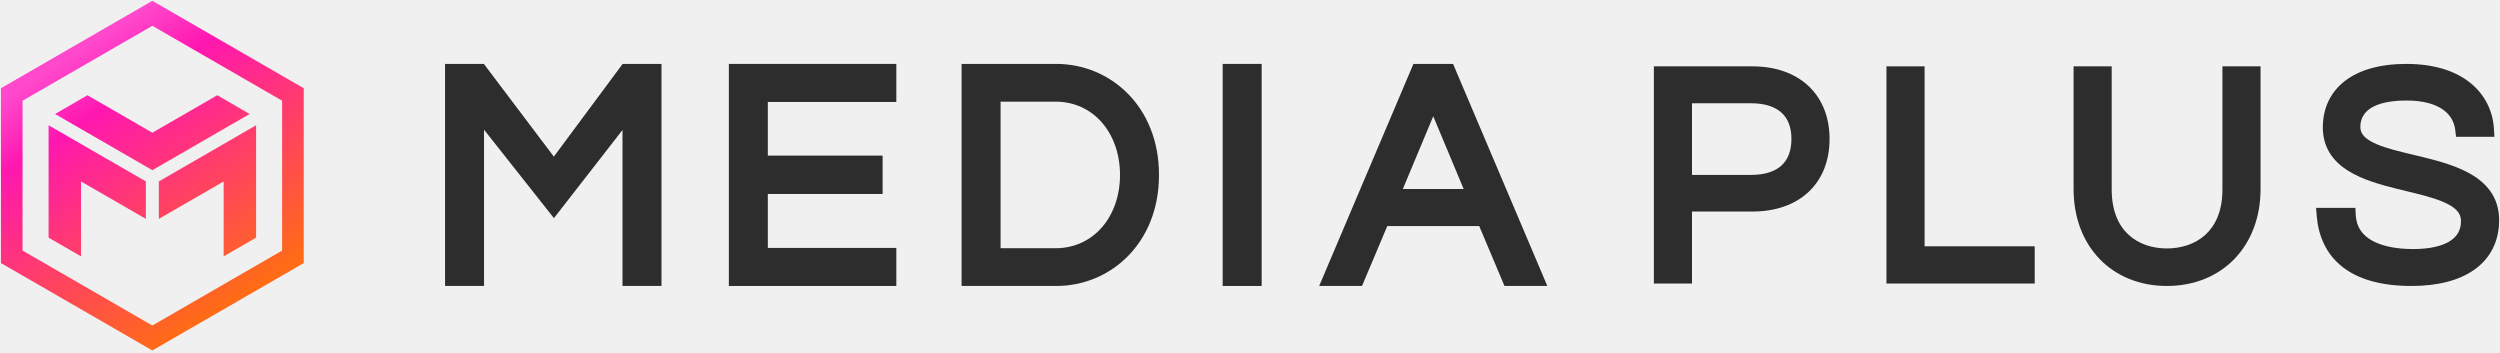
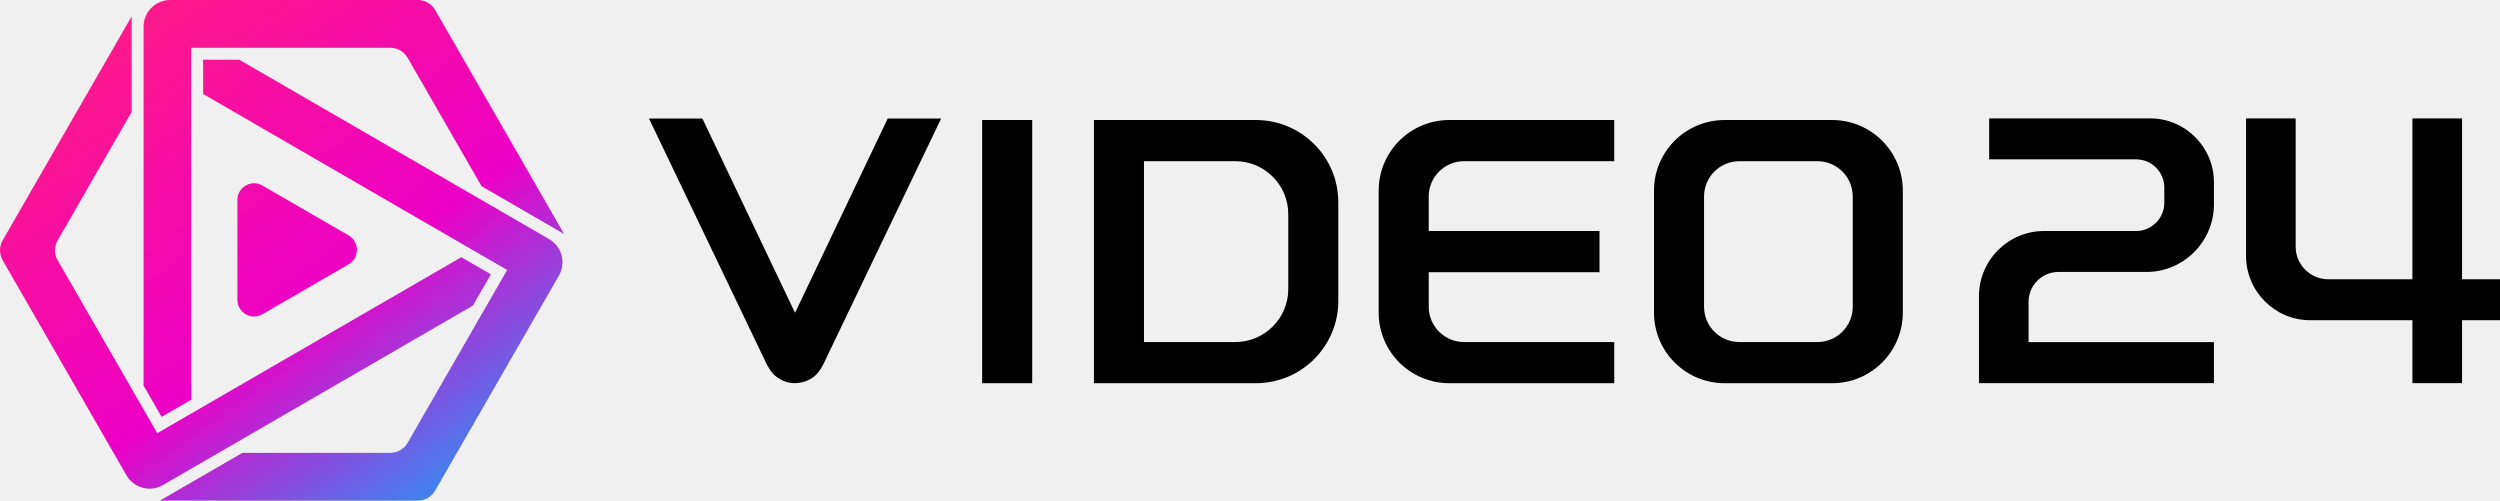
- <svg xmlns="http://www.w3.org/2000/svg" width="858" height="121" viewBox="0 0 858 121" fill="none">
-   <path fill-rule="evenodd" clip-rule="evenodd" d="M580.694 72.6V97.305H567.609V22.77H601.422C609.311 22.77 615.972 25.099 620.683 29.526C625.411 33.969 627.907 40.276 627.907 47.685C627.907 55.142 625.414 61.453 620.68 65.887C615.965 70.302 609.302 72.6 601.422 72.6H580.694ZM611.474 38.72C609.329 36.737 605.913 35.437 600.898 35.437H580.694V60.038H600.898C605.913 60.038 609.326 58.739 611.47 56.747C613.586 54.78 614.821 51.807 614.821 47.685C614.821 43.624 613.591 40.676 611.474 38.72Z" fill="#2D2D2D" />
-   <path d="M660.521 22.77H647.435V97.305H698.312V84.534H660.521V22.77Z" fill="#2D2D2D" />
-   <path d="M775.822 22.77H762.737V65.062C762.737 72.508 760.294 77.467 756.877 80.585C753.414 83.746 748.673 85.266 743.684 85.266C738.697 85.266 733.986 83.747 730.55 80.591C727.159 77.476 724.737 72.517 724.737 65.062V22.77H711.651V64.853C711.651 74.65 714.889 83.002 720.619 88.919C726.353 94.841 734.409 98.142 743.684 98.142C753.014 98.142 761.095 94.814 766.842 88.88C772.582 82.951 775.822 74.601 775.822 64.853V22.77Z" fill="#2D2D2D" />
-   <path d="M842.645 44.65L842.925 46.952H856.085L855.917 44.177C855.561 38.315 852.998 32.672 847.919 28.528C842.861 24.402 835.524 21.933 825.877 21.933C816.835 21.933 809.678 23.971 804.721 27.822C799.684 31.737 797.194 37.318 797.194 43.707C797.194 50.754 800.813 55.424 805.825 58.583C810.673 61.639 816.993 63.403 822.891 64.868C823.931 65.126 824.956 65.375 825.962 65.619L825.966 65.62L825.968 65.62C830.864 66.808 835.305 67.886 838.771 69.407C842.931 71.233 844.615 73.215 844.615 75.845C844.615 78.987 843.282 81.223 840.726 82.806C838.012 84.486 833.805 85.476 828.18 85.476C822.396 85.476 817.462 84.486 814.007 82.52C810.686 80.632 808.706 77.856 808.496 73.825L808.367 71.344H794.871L795.109 74.18C795.679 80.959 798.282 87.081 803.75 91.458C809.162 95.791 817.046 98.143 827.657 98.143C836.5 98.143 843.967 96.306 849.295 92.483C854.738 88.578 857.701 82.769 857.701 75.531C857.701 68.399 854.09 63.638 849.056 60.405C844.183 57.276 837.833 55.471 831.896 54.003C830.627 53.689 829.379 53.391 828.161 53.1C823.486 51.983 819.251 50.971 815.901 49.576C811.647 47.804 810.07 45.941 810.07 43.602C810.07 41.811 810.586 39.688 812.518 37.967C814.499 36.201 818.372 34.495 825.877 34.495C831.855 34.495 835.899 35.806 838.476 37.646C841 39.447 842.31 41.886 842.645 44.65Z" fill="#2D2D2D" />
-   <path fill-rule="evenodd" clip-rule="evenodd" d="M516.339 98.142H531.041L498.693 21.933H485.089L452.74 98.142H467.443L476.112 77.591H507.669L516.339 98.142ZM491.891 39.897L481.46 64.854H502.322L491.891 39.897Z" fill="#2D2D2D" />
-   <path d="M419.624 98.142H433.004V21.933H419.624V98.142Z" fill="#2D2D2D" />
-   <path fill-rule="evenodd" clip-rule="evenodd" d="M330.013 21.933H362.552C380.97 21.933 397.767 36.431 397.767 60.038C397.767 83.644 380.97 98.143 362.552 98.143H330.013V21.933ZM343.393 85.192H362.231C375.466 85.192 384.388 74.169 384.388 60.038C384.388 45.907 375.466 34.884 362.231 34.884H343.393V85.192Z" fill="#2D2D2D" />
-   <path d="M263.52 34.991H307.619V21.933H250.14V98.142H307.619V85.084H263.52V66.567H302.909V53.401H263.52V34.991Z" fill="#2D2D2D" />
-   <path d="M227.023 21.933H213.689L190.078 53.752L166.061 21.933H152.741V98.142H166.12V44.511L190.113 74.864L213.644 44.61V98.142H227.023V21.933Z" fill="#2D2D2D" />
-   <path fill-rule="evenodd" clip-rule="evenodd" d="M52.282 120.282L104.243 90.283V30.281L52.282 0.282L0.321 30.281V90.283L52.282 120.282ZM96.82 34.567L52.282 8.854L7.744 34.567V85.998L52.282 111.711L96.82 85.998V34.567ZM52.284 58.406L80.12 42.331L85.687 39.117L74.553 32.689L52.284 45.546L30.015 32.689L18.88 39.117L24.447 42.331L25.602 42.999L30.015 45.546L52.284 58.406ZM27.806 49.428L27.818 49.42L50.057 62.262V75.119L38.922 68.691L27.806 62.273V75.126V81.555V87.983L16.672 81.555V55.841V49.413V42.985L27.806 49.413V49.428ZM76.761 49.428V49.413L87.896 42.985V49.413V55.841V81.555L76.761 87.983V81.555V75.126V62.273L65.645 68.691L54.511 75.119V62.262L76.75 49.42L76.761 49.428Z" fill="url(#paint0_linear_25_35)" />
+ <svg xmlns="http://www.w3.org/2000/svg" width="3151" height="631" viewBox="0 0 3151 631" fill="none">
+   <g clip-path="url(#clip0_1_171)">
+     <path d="M704.475 347.408L548.433 618.38C543.944 626.183 535.615 631 526.636 631H201.461L305.475 570.782H491.937C500.937 570.782 509.245 565.965 513.734 558.162L639.21 340.277L256.028 118.481V75.257H301.468L692.182 301.429C708.231 310.725 713.727 331.296 704.475 347.408ZM618.713 345.809L581.37 324.187L198.189 546.004L72.713 328.12C68.224 320.317 68.224 310.683 72.713 302.88L165.944 140.986V20.571L3.377 302.88C-1.112 310.683 -1.112 320.317 3.377 328.12L159.419 599.092C168.692 615.183 189.21 620.694 205.279 611.418L595.993 385.247L618.713 345.788V345.809ZM241.028 503.832L241.028 60.218L491.958 60.218C500.958 60.218 509.265 65.035 513.755 72.838L606.986 234.732L711 294.95L548.433 12.62C543.944 4.817 535.615 0 526.636 0L214.531 0C195.986 0 180.965 15.06 180.965 33.653L180.965 485.975L203.685 525.434L241.028 503.811V503.832ZM439.363 296.738L330.692 233.828C316.699 225.73 299.224 235.847 299.224 252.042V377.864C299.224 394.059 316.699 404.177 330.692 396.079L439.363 333.168C453.356 325.07 453.356 304.836 439.363 296.738Z" fill="url(#paint0_linear_1_171)" />
+   </g>
+   <g clip-path="url(#clip1_1_171)">
+     <path d="M2507.16 149.22V200.835H2692.33C2711.98 200.835 2727.91 216.799 2727.91 236.486V255.51C2727.91 275.198 2711.98 291.162 2692.33 291.162H2576.2C2531.15 291.162 2494.28 328.103 2494.28 373.248V482.875H2790.45V431.26H2556.83V380.327C2556.83 359.681 2573.7 342.777 2594.3 342.777H2705.46C2752.21 342.777 2790.45 304.453 2790.45 257.612V229.703C2790.45 185.443 2754.3 149.22 2710.14 149.22H2507.16Z" fill="black" />
+     <path d="M3151 351.994H3103.17V149.22H3040.63V351.994H2934.34C2911.86 351.994 2893.46 333.56 2893.46 311.034V149.22H2830.92V322.665C2830.92 367.184 2867.27 403.609 2911.69 403.609H3040.63V482.875H3103.17V403.609H3151V351.994Z" fill="black" />
+     <g clip-path="url(#clip2_1_171)">
+       <path d="M1002.08 483C994.881 483 988.535 481.277 982.615 477.515C976.269 474.086 971.222 468.174 966.916 460.224L818 149.425H885.305L1002.08 394.269L1118.86 149.425H1186.18L1037.25 460.113C1033.05 468.174 1027.89 474.086 1021.97 477.403C1015.63 481.165 1008.85 482.889 1002.08 482.889V483Z" fill="black" />
+       <path d="M2084.69 240.231V394.047C2084.69 443.175 2124.57 483 2173.76 483H2309.22C2358.42 483 2398.3 443.175 2398.3 394.047V240.231C2398.3 191.103 2358.42 151.278 2309.22 151.278H2173.76C2124.57 151.278 2084.69 191.103 2084.69 240.231ZM2290.67 431.111H2192.32C2167.73 431.111 2147.78 411.189 2147.78 386.634V247.644C2147.78 223.089 2167.73 203.168 2192.32 203.168H2290.67C2315.26 203.168 2335.2 223.089 2335.2 247.644V386.634C2335.2 411.189 2315.26 431.111 2290.67 431.111Z" fill="black" />
+       <path d="M1378.78 151.278V483H1582.9C1640.3 483 1686.82 436.54 1686.82 379.221V255.057C1686.82 197.738 1640.3 151.278 1582.9 151.278H1378.78ZM1556.92 431.111H1441.87V203.168H1556.92C1593.81 203.168 1623.73 233.041 1623.73 269.883V364.395C1623.73 401.237 1593.81 431.111 1556.92 431.111Z" fill="black" />
+       <path d="M2034.59 203.168V151.278H1826.75C1777.56 151.278 1737.68 191.103 1737.68 240.231V394.047C1737.68 443.175 1777.56 483 1826.75 483H2034.59V431.111H1845.31C1820.72 431.111 1800.77 411.189 1800.77 386.634V343.084H2016.03V291.194H1800.77V247.644C1800.77 223.089 1820.72 203.168 1845.31 203.168H2034.59Z" fill="black" />
+       <path d="M1301 151.278H1237.9V483H1301V151.278Z" fill="black" />
+     </g>
+   </g>
  <defs>
-     <linearGradient id="paint0_linear_25_35" x1="30.787" y1="15.174" x2="85.466" y2="99.29" gradientUnits="userSpaceOnUse">
-       <stop stop-color="#FF48CC" />
-       <stop offset="0.208" stop-color="#FF17B0" />
-       <stop offset="1" stop-color="#FF6B17" />
+     <linearGradient id="paint0_linear_1_171" x1="101.822" y1="-32.517" x2="598.623" y2="654.353" gradientUnits="userSpaceOnUse">
+       <stop stop-color="#FF1E7C" />
+       <stop offset="0.601" stop-color="#EC00C6" />
+       <stop offset="1" stop-color="#1E9CF7" />
    </linearGradient>
+     <clipPath id="clip0_1_171">
+       <rect width="711" height="631" fill="white" />
+     </clipPath>
+     <clipPath id="clip1_1_171">
+       <rect width="2333" height="334" fill="white" transform="translate(818 149)" />
+     </clipPath>
+     <clipPath id="clip2_1_171">
+       <rect width="1580.3" height="333.575" fill="white" transform="translate(818 149.425)" />
+     </clipPath>
  </defs>
</svg>
